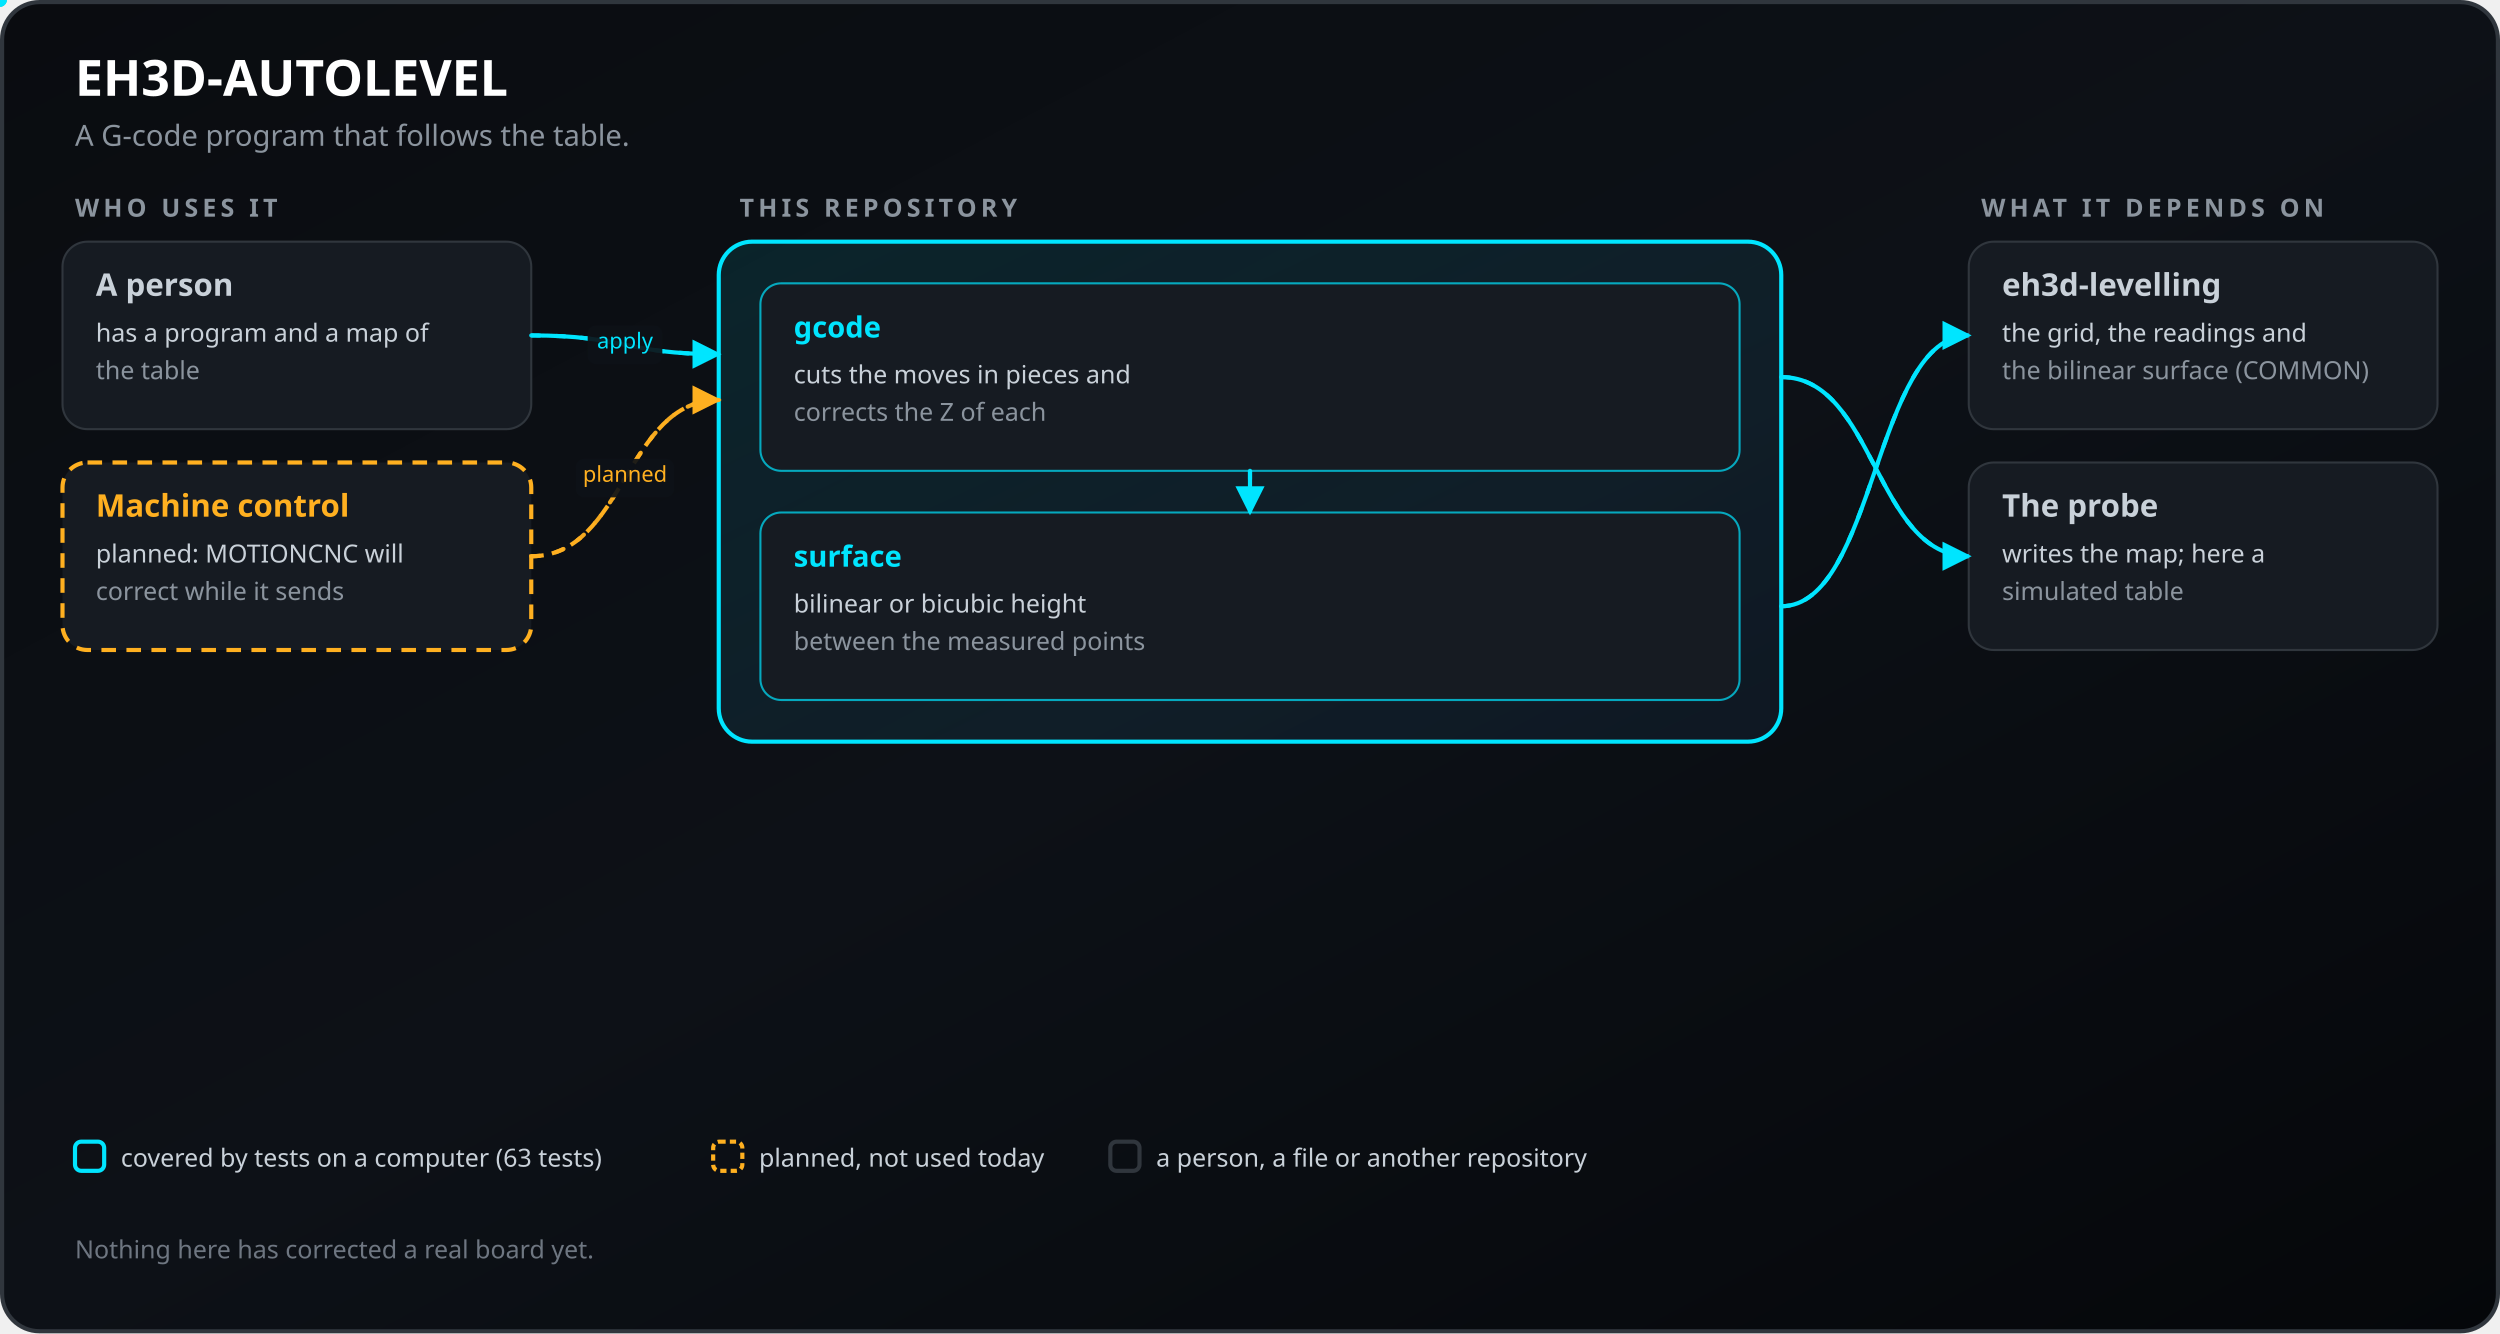
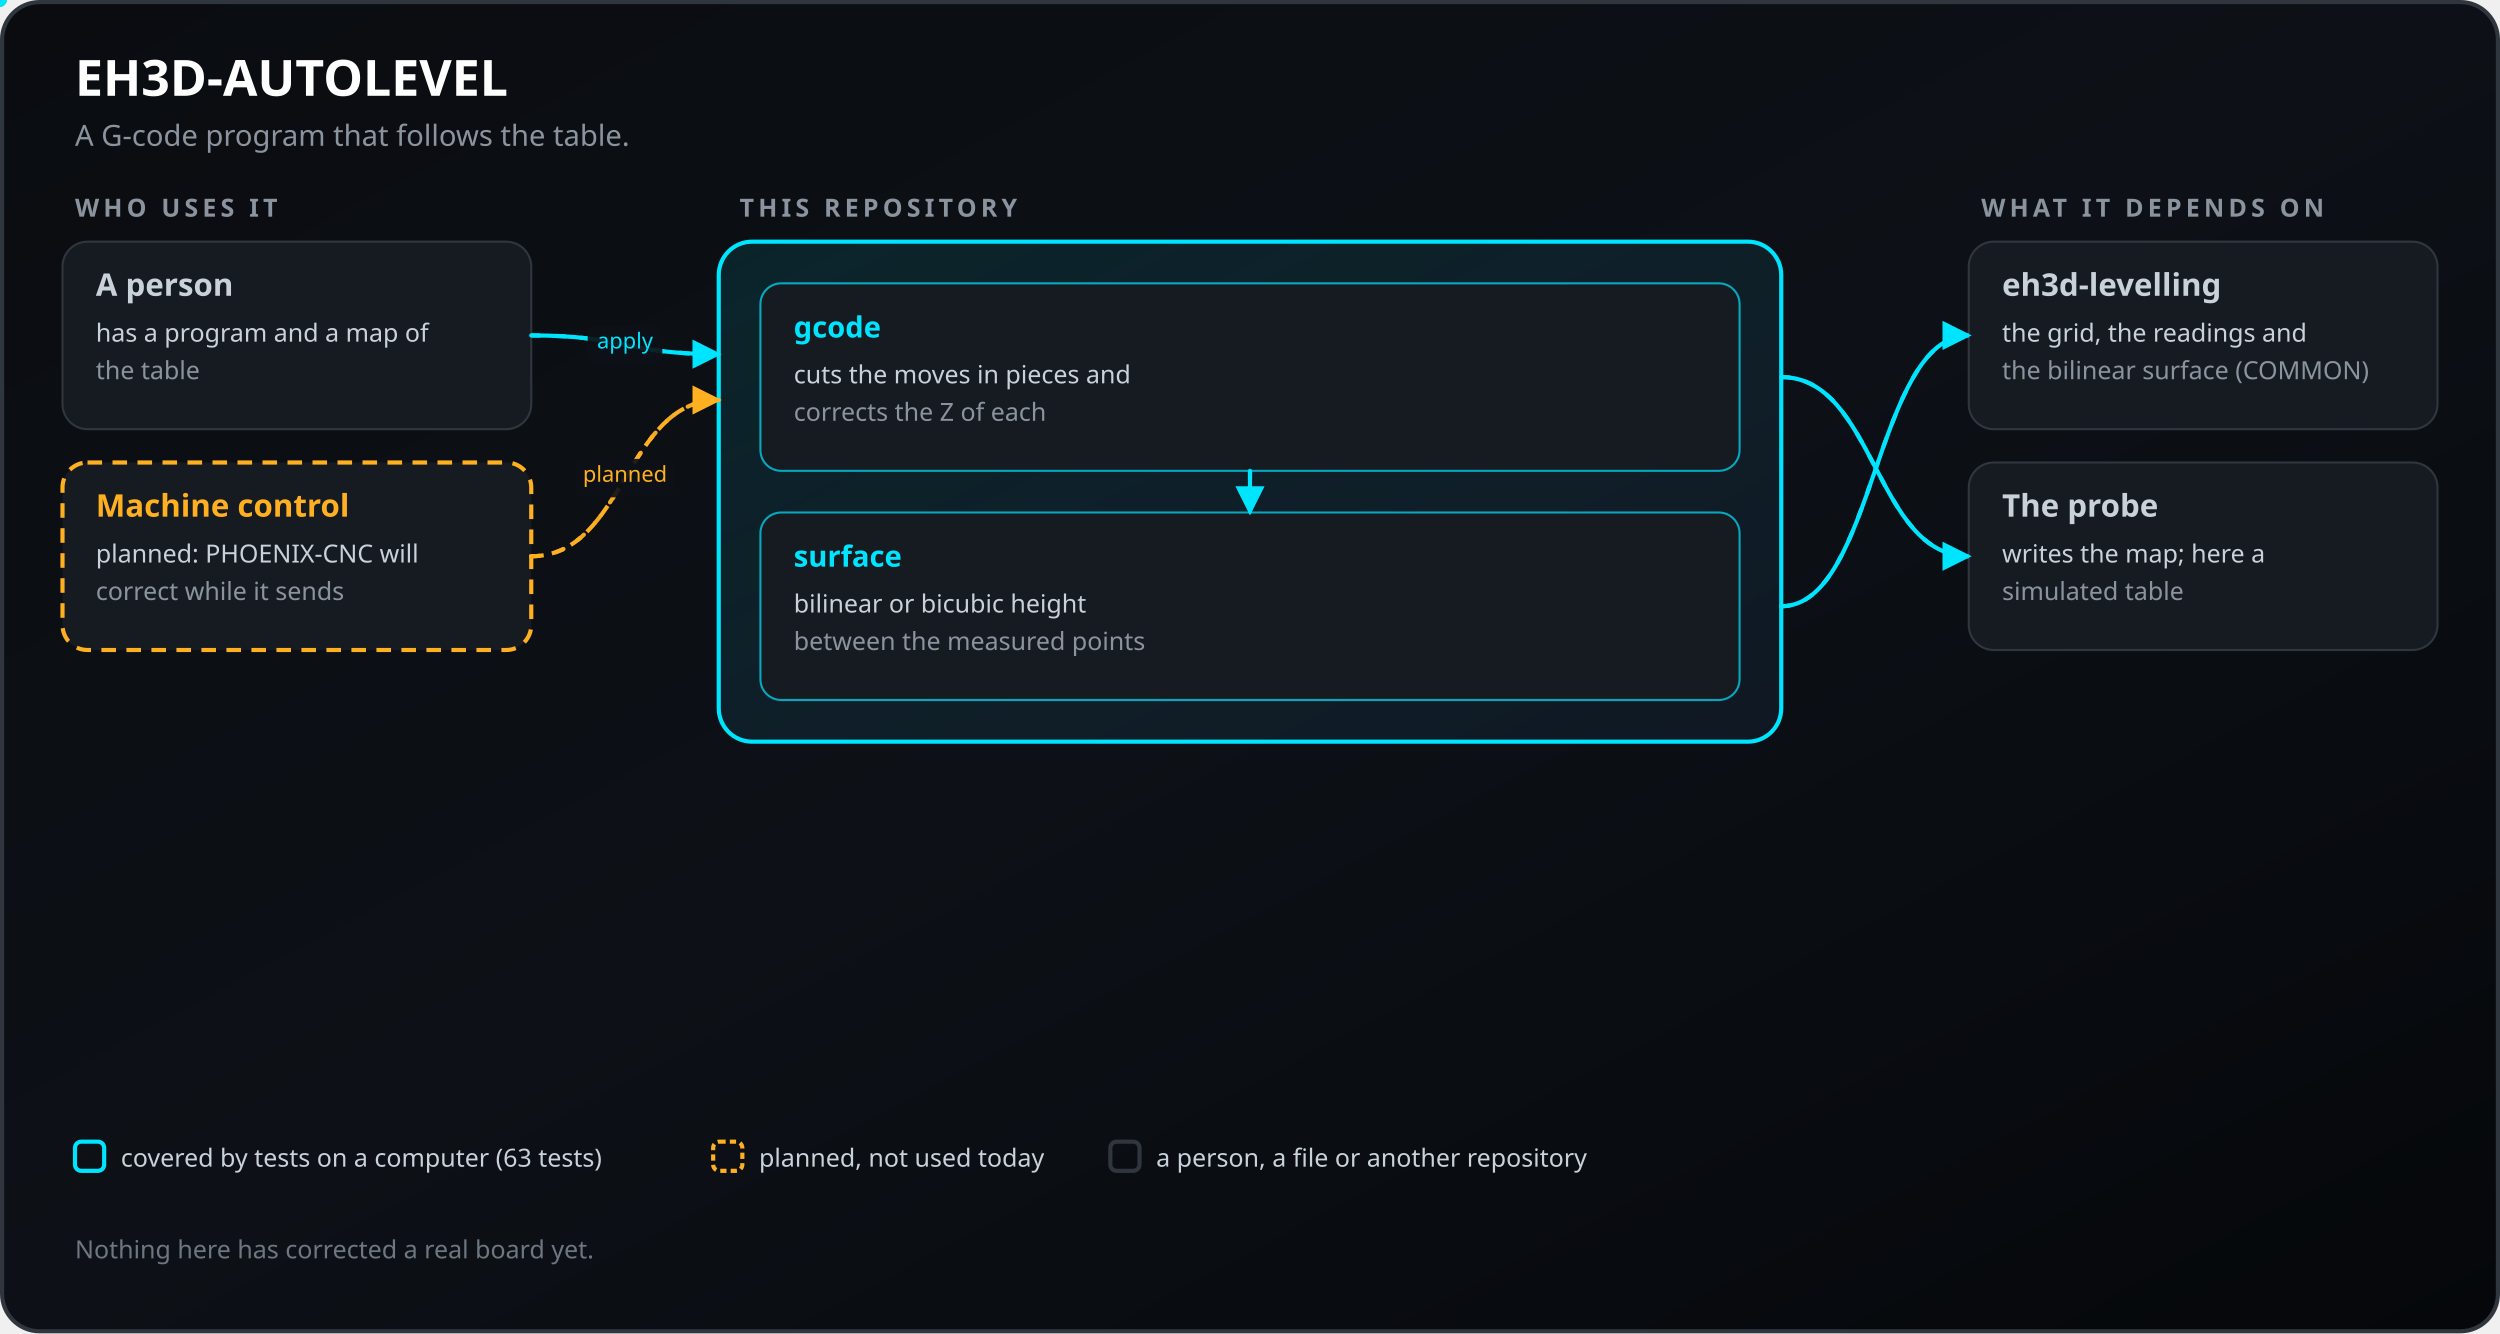
<svg xmlns="http://www.w3.org/2000/svg" viewBox="0 0 1200 640" width="1200" height="640" role="img" aria-labelledby="t d" font-family="'Segoe UI','Noto Sans','Noto Sans CJK SC','Microsoft YaHei','Yu Gothic','Helvetica Neue',Helvetica,Arial,sans-serif">
  <defs>
    <linearGradient id="bg" x1="0" y1="0" x2="1" y2="1">
      <stop offset="0" stop-color="#0A0C10" />
      <stop offset="0.5" stop-color="#0D1117" />
      <stop offset="1" stop-color="#05070A" />
    </linearGradient>
    <linearGradient id="card" x1="0" y1="0" x2="1" y2="1">
      <stop offset="0" stop-color="#121821" />
      <stop offset="1" stop-color="#0B0F15" />
    </linearGradient>
    <linearGradient id="line" x1="0" y1="0" x2="1" y2="0">
      <stop offset="0" stop-color="#00E5FF" />
      <stop offset="1" stop-color="#FF0055" />
    </linearGradient>
    <filter id="glow" x="-50%" y="-50%" width="200%" height="200%">
      <feGaussianBlur stdDeviation="3" result="b" />
      <feMerge>
        <feMergeNode in="b" />
        <feMergeNode in="SourceGraphic" />
      </feMerge>
    </filter>
    <linearGradient id="svc" x1="0" y1="0" x2="1" y2="1">
      <stop offset="0" stop-color="#00E5FF" stop-opacity="0.10" />
      <stop offset="1" stop-color="#4DA3FF" stop-opacity="0.06" />
    </linearGradient>
    <marker id="m00E5FF" viewBox="0 0 10 10" refX="9" refY="5" markerWidth="7" markerHeight="7" orient="auto-start-reverse">
      <path d="M0 0L10 5L0 10z" fill="#00E5FF" />
    </marker>
    <marker id="mFFB020" viewBox="0 0 10 10" refX="9" refY="5" markerWidth="7" markerHeight="7" orient="auto-start-reverse">
      <path d="M0 0L10 5L0 10z" fill="#FFB020" />
    </marker>
    <marker id="m30363D" viewBox="0 0 10 10" refX="9" refY="5" markerWidth="7" markerHeight="7" orient="auto-start-reverse">
      <path d="M0 0L10 5L0 10z" fill="#8B949E" />
    </marker>
  </defs>
  <rect x="1" y="1" width="1198" height="638" rx="18" fill="url(#bg)" stroke="#30363D" stroke-width="2" />
  <text x="36" y="46" font-family="'Segoe UI','Noto Sans','Noto Sans CJK SC','Microsoft YaHei','Yu Gothic','Helvetica Neue',Helvetica,Arial,sans-serif" font-size="24" font-weight="700" fill="#FFFFFF" text-anchor="start">EH3D-AUTOLEVEL</text>
  <text x="36" y="70" font-family="'Segoe UI','Noto Sans','Noto Sans CJK SC','Microsoft YaHei','Yu Gothic','Helvetica Neue',Helvetica,Arial,sans-serif" font-size="14" font-weight="400" fill="#8B949E" text-anchor="start">A G-code program that follows the table.</text>
  <text x="36" y="104" font-family="'Segoe UI','Noto Sans','Noto Sans CJK SC','Microsoft YaHei','Yu Gothic','Helvetica Neue',Helvetica,Arial,sans-serif" font-size="12" font-weight="700" fill="#8B949E" text-anchor="start" letter-spacing="2">WHO USES IT</text>
  <text x="355" y="104" font-family="'Segoe UI','Noto Sans','Noto Sans CJK SC','Microsoft YaHei','Yu Gothic','Helvetica Neue',Helvetica,Arial,sans-serif" font-size="12" font-weight="700" fill="#8B949E" text-anchor="start" letter-spacing="2">THIS REPOSITORY</text>
  <text x="951" y="104" font-family="'Segoe UI','Noto Sans','Noto Sans CJK SC','Microsoft YaHei','Yu Gothic','Helvetica Neue',Helvetica,Arial,sans-serif" font-size="12" font-weight="700" fill="#8B949E" text-anchor="start" letter-spacing="2">WHAT IT DEPENDS ON</text>
  <rect x="345" y="116" width="510" height="240" rx="16" fill="url(#svc)" stroke="#00E5FF" stroke-width="2">
    <animate attributeName="stroke-opacity" values="0.55;1;0.55" dur="4s" repeatCount="indefinite" />
  </rect>
  <rect x="30" y="116" width="225" height="90" rx="12" fill="#161B22" stroke="#30363D" stroke-width="1" />
  <text x="46" y="142" font-family="'Segoe UI','Noto Sans','Noto Sans CJK SC','Microsoft YaHei','Yu Gothic','Helvetica Neue',Helvetica,Arial,sans-serif" font-size="15" font-weight="700" fill="#C9D1D9" text-anchor="start">A person</text>
  <text x="46" y="164" font-family="'Segoe UI','Noto Sans','Noto Sans CJK SC','Microsoft YaHei','Yu Gothic','Helvetica Neue',Helvetica,Arial,sans-serif" font-size="12" font-weight="400" fill="#C9D1D9" text-anchor="start">has a program and a map of</text>
  <text x="46" y="182" font-family="'Segoe UI','Noto Sans','Noto Sans CJK SC','Microsoft YaHei','Yu Gothic','Helvetica Neue',Helvetica,Arial,sans-serif" font-size="12" font-weight="400" fill="#8B949E" text-anchor="start">the table</text>
  <rect x="30" y="222" width="225" height="90" rx="12" fill="#161B22" stroke="#FFB020" stroke-width="2" stroke-dasharray="7 5">
    <animate attributeName="stroke-dashoffset" from="0" to="-24" dur="3s" repeatCount="indefinite" />
  </rect>
  <text x="46" y="248" font-family="'Segoe UI','Noto Sans','Noto Sans CJK SC','Microsoft YaHei','Yu Gothic','Helvetica Neue',Helvetica,Arial,sans-serif" font-size="15" font-weight="700" fill="#FFB020" text-anchor="start">Machine control</text>
-   <text x="46" y="270" font-family="'Segoe UI','Noto Sans','Noto Sans CJK SC','Microsoft YaHei','Yu Gothic','Helvetica Neue',Helvetica,Arial,sans-serif" font-size="12" font-weight="400" fill="#C9D1D9" text-anchor="start">planned: MOTIONCNC will</text>
+   <text x="46" y="270" font-family="'Segoe UI','Noto Sans','Noto Sans CJK SC','Microsoft YaHei','Yu Gothic','Helvetica Neue',Helvetica,Arial,sans-serif" font-size="12" font-weight="400" fill="#C9D1D9" text-anchor="start">planned: PHOENIX-CNC will</text>
  <text x="46" y="288" font-family="'Segoe UI','Noto Sans','Noto Sans CJK SC','Microsoft YaHei','Yu Gothic','Helvetica Neue',Helvetica,Arial,sans-serif" font-size="12" font-weight="400" fill="#8B949E" text-anchor="start">correct while it sends</text>
  <rect x="365" y="136" width="470" height="90" rx="10" fill="#161B22" stroke="#00E5FF" stroke-width="1" stroke-opacity="0.7">
    <animate attributeName="stroke-opacity" values="0.45;1;0.45;0.45" keyTimes="0;0.08;0.2;1" dur="6s" begin="0s" repeatCount="indefinite" />
    <animate attributeName="stroke-width" values="1;2.4;1;1" keyTimes="0;0.08;0.2;1" dur="6s" begin="0s" repeatCount="indefinite" />
  </rect>
  <text x="381" y="162" font-family="'Segoe UI','Noto Sans','Noto Sans CJK SC','Microsoft YaHei','Yu Gothic','Helvetica Neue',Helvetica,Arial,sans-serif" font-size="14" font-weight="700" fill="#00E5FF" text-anchor="start">gcode</text>
  <text x="381" y="184" font-family="'Segoe UI','Noto Sans','Noto Sans CJK SC','Microsoft YaHei','Yu Gothic','Helvetica Neue',Helvetica,Arial,sans-serif" font-size="12" font-weight="400" fill="#C9D1D9" text-anchor="start">cuts the moves in pieces and</text>
  <text x="381" y="202" font-family="'Segoe UI','Noto Sans','Noto Sans CJK SC','Microsoft YaHei','Yu Gothic','Helvetica Neue',Helvetica,Arial,sans-serif" font-size="12" font-weight="400" fill="#8B949E" text-anchor="start">corrects the Z of each</text>
  <rect x="365" y="246" width="470" height="90" rx="10" fill="#161B22" stroke="#00E5FF" stroke-width="1" stroke-opacity="0.7">
    <animate attributeName="stroke-opacity" values="0.45;1;0.45;0.45" keyTimes="0;0.08;0.2;1" dur="6s" begin="1s" repeatCount="indefinite" />
    <animate attributeName="stroke-width" values="1;2.4;1;1" keyTimes="0;0.08;0.2;1" dur="6s" begin="1s" repeatCount="indefinite" />
  </rect>
  <text x="381" y="272" font-family="'Segoe UI','Noto Sans','Noto Sans CJK SC','Microsoft YaHei','Yu Gothic','Helvetica Neue',Helvetica,Arial,sans-serif" font-size="14" font-weight="700" fill="#00E5FF" text-anchor="start">surface</text>
  <text x="381" y="294" font-family="'Segoe UI','Noto Sans','Noto Sans CJK SC','Microsoft YaHei','Yu Gothic','Helvetica Neue',Helvetica,Arial,sans-serif" font-size="12" font-weight="400" fill="#C9D1D9" text-anchor="start">bilinear or bicubic height</text>
  <text x="381" y="312" font-family="'Segoe UI','Noto Sans','Noto Sans CJK SC','Microsoft YaHei','Yu Gothic','Helvetica Neue',Helvetica,Arial,sans-serif" font-size="12" font-weight="400" fill="#8B949E" text-anchor="start">between the measured points</text>
  <rect x="945" y="116" width="225" height="90" rx="12" fill="#161B22" stroke="#30363D" stroke-width="1" />
  <text x="961" y="142" font-family="'Segoe UI','Noto Sans','Noto Sans CJK SC','Microsoft YaHei','Yu Gothic','Helvetica Neue',Helvetica,Arial,sans-serif" font-size="15" font-weight="700" fill="#C9D1D9" text-anchor="start">eh3d-levelling</text>
  <text x="961" y="164" font-family="'Segoe UI','Noto Sans','Noto Sans CJK SC','Microsoft YaHei','Yu Gothic','Helvetica Neue',Helvetica,Arial,sans-serif" font-size="12" font-weight="400" fill="#C9D1D9" text-anchor="start">the grid, the readings and</text>
  <text x="961" y="182" font-family="'Segoe UI','Noto Sans','Noto Sans CJK SC','Microsoft YaHei','Yu Gothic','Helvetica Neue',Helvetica,Arial,sans-serif" font-size="12" font-weight="400" fill="#8B949E" text-anchor="start">the bilinear surface (COMMON)</text>
  <rect x="945" y="222" width="225" height="90" rx="12" fill="#161B22" stroke="#30363D" stroke-width="1" />
  <text x="961" y="248" font-family="'Segoe UI','Noto Sans','Noto Sans CJK SC','Microsoft YaHei','Yu Gothic','Helvetica Neue',Helvetica,Arial,sans-serif" font-size="15" font-weight="700" fill="#C9D1D9" text-anchor="start">The probe</text>
  <text x="961" y="270" font-family="'Segoe UI','Noto Sans','Noto Sans CJK SC','Microsoft YaHei','Yu Gothic','Helvetica Neue',Helvetica,Arial,sans-serif" font-size="12" font-weight="400" fill="#C9D1D9" text-anchor="start">writes the map; here a</text>
  <text x="961" y="288" font-family="'Segoe UI','Noto Sans','Noto Sans CJK SC','Microsoft YaHei','Yu Gothic','Helvetica Neue',Helvetica,Arial,sans-serif" font-size="12" font-weight="400" fill="#8B949E" text-anchor="start">simulated table</text>
  <path id="p0" d="M255 161 C300 161 300 170 345 170" stroke="#00E5FF" stroke-width="2" fill="none" marker-end="url(#m00E5FF)" />
  <path d="M255 161 C300 161 300 170 345 170" stroke="#00E5FF" stroke-width="2" fill="none" stroke-linecap="round" stroke-dasharray="4 8" opacity="0.95">
    <animate attributeName="stroke-dashoffset" from="0" to="-24" dur="1.2s" repeatCount="indefinite" />
  </path>
  <circle r="3.2" fill="#00E5FF">
    <animateMotion dur="1.8s" begin="0.00s" repeatCount="indefinite">
      <mpath href="#p0" />
    </animateMotion>
    <animate attributeName="opacity" values="0;1;1;0" keyTimes="0;0.15;0.85;1" dur="1.8s" begin="0.00s" repeatCount="indefinite" />
  </circle>
  <path id="p1" d="M255 267 C300 267 300 192 345 192" stroke="#FFB020" stroke-width="2" fill="none" stroke-dasharray="6 4" marker-end="url(#mFFB020)" />
  <path d="M255 267 C300 267 300 192 345 192" stroke="#FFB020" stroke-width="2" fill="none" stroke-linecap="round" stroke-dasharray="4 8" opacity="0.95">
    <animate attributeName="stroke-dashoffset" from="0" to="-24" dur="1.2s" repeatCount="indefinite" />
  </path>
  <circle r="3.2" fill="#FFB020">
    <animateMotion dur="1.8s" begin="0.35s" repeatCount="indefinite">
      <mpath href="#p1" />
    </animateMotion>
    <animate attributeName="opacity" values="0;1;1;0" keyTimes="0;0.15;0.85;1" dur="1.8s" begin="0.35s" repeatCount="indefinite" />
  </circle>
  <path id="p2" d="M600 226 V246" stroke="#00E5FF" stroke-width="2" fill="none" marker-end="url(#m00E5FF)" />
  <path d="M600 226 V246" stroke="#00E5FF" stroke-width="2" fill="none" stroke-linecap="round" stroke-dasharray="4 8" opacity="0.95">
    <animate attributeName="stroke-dashoffset" from="0" to="-24" dur="1.2s" repeatCount="indefinite" />
  </path>
  <circle r="3.2" fill="#00E5FF">
    <animateMotion dur="1.8s" begin="0.70s" repeatCount="indefinite">
      <mpath href="#p2" />
    </animateMotion>
    <animate attributeName="opacity" values="0;1;1;0" keyTimes="0;0.15;0.85;1" dur="1.8s" begin="0.70s" repeatCount="indefinite" />
  </circle>
  <path id="p3" d="M855 291 C900 291 900 161 945 161" stroke="#00E5FF" stroke-width="2" fill="none" marker-end="url(#m00E5FF)" />
  <path d="M855 291 C900 291 900 161 945 161" stroke="#00E5FF" stroke-width="2" fill="none" stroke-linecap="round" stroke-dasharray="4 8" opacity="0.95">
    <animate attributeName="stroke-dashoffset" from="0" to="-24" dur="1.2s" repeatCount="indefinite" />
  </path>
  <circle r="3.2" fill="#00E5FF">
    <animateMotion dur="1.8s" begin="1.05s" repeatCount="indefinite">
      <mpath href="#p3" />
    </animateMotion>
    <animate attributeName="opacity" values="0;1;1;0" keyTimes="0;0.15;0.85;1" dur="1.8s" begin="1.05s" repeatCount="indefinite" />
  </circle>
  <path id="p4" d="M855 181 C900 181 900 267 945 267" stroke="#00E5FF" stroke-width="2" fill="none" marker-end="url(#m00E5FF)" />
  <path d="M855 181 C900 181 900 267 945 267" stroke="#00E5FF" stroke-width="2" fill="none" stroke-linecap="round" stroke-dasharray="4 8" opacity="0.95">
    <animate attributeName="stroke-dashoffset" from="0" to="-24" dur="1.2s" repeatCount="indefinite" />
  </path>
  <circle r="3.2" fill="#00E5FF">
    <animateMotion dur="1.8s" begin="1.40s" repeatCount="indefinite">
      <mpath href="#p4" />
    </animateMotion>
    <animate attributeName="opacity" values="0;1;1;0" keyTimes="0;0.15;0.85;1" dur="1.8s" begin="1.40s" repeatCount="indefinite" />
  </circle>
  <rect x="282.085" y="156.25" width="35.83" height="18.5" rx="4" fill="#0D1117" opacity="0.92" />
  <text x="300" y="167.25" font-family="'Segoe UI','Noto Sans','Noto Sans CJK SC','Microsoft YaHei','Yu Gothic','Helvetica Neue',Helvetica,Arial,sans-serif" font-size="10.5" font-weight="400" fill="#00E5FF" text-anchor="middle">apply</text>
  <rect x="276.415" y="220.25" width="47.17" height="18.5" rx="4" fill="#0D1117" opacity="0.92" />
  <text x="300" y="231.25" font-family="'Segoe UI','Noto Sans','Noto Sans CJK SC','Microsoft YaHei','Yu Gothic','Helvetica Neue',Helvetica,Arial,sans-serif" font-size="10.5" font-weight="400" fill="#FFB020" text-anchor="middle">planned</text>
  <rect x="36" y="548" width="14" height="14" rx="3" fill="none" stroke="#00E5FF" stroke-width="2" />
  <text x="58" y="560" font-family="'Segoe UI','Noto Sans','Noto Sans CJK SC','Microsoft YaHei','Yu Gothic','Helvetica Neue',Helvetica,Arial,sans-serif" font-size="12" font-weight="400" fill="#C9D1D9" text-anchor="start">covered by tests on a computer (63 tests)</text>
  <rect x="342.32" y="548" width="14" height="14" rx="3" fill="none" stroke="#FFB020" stroke-width="2" stroke-dasharray="3 2" />
  <text x="364.32" y="560" font-family="'Segoe UI','Noto Sans','Noto Sans CJK SC','Microsoft YaHei','Yu Gothic','Helvetica Neue',Helvetica,Arial,sans-serif" font-size="12" font-weight="400" fill="#C9D1D9" text-anchor="start">planned, not used today</text>
  <rect x="532.96" y="548" width="14" height="14" rx="3" fill="none" stroke="#30363D" stroke-width="2" />
  <text x="554.96" y="560" font-family="'Segoe UI','Noto Sans','Noto Sans CJK SC','Microsoft YaHei','Yu Gothic','Helvetica Neue',Helvetica,Arial,sans-serif" font-size="12" font-weight="400" fill="#C9D1D9" text-anchor="start">a person, a file or another repository</text>
  <text x="36" y="604" font-family="'Segoe UI','Noto Sans','Noto Sans CJK SC','Microsoft YaHei','Yu Gothic','Helvetica Neue',Helvetica,Arial,sans-serif" font-size="12" font-weight="400" fill="#6E7681" text-anchor="start">Nothing here has corrected a real board yet.</text>
</svg>
